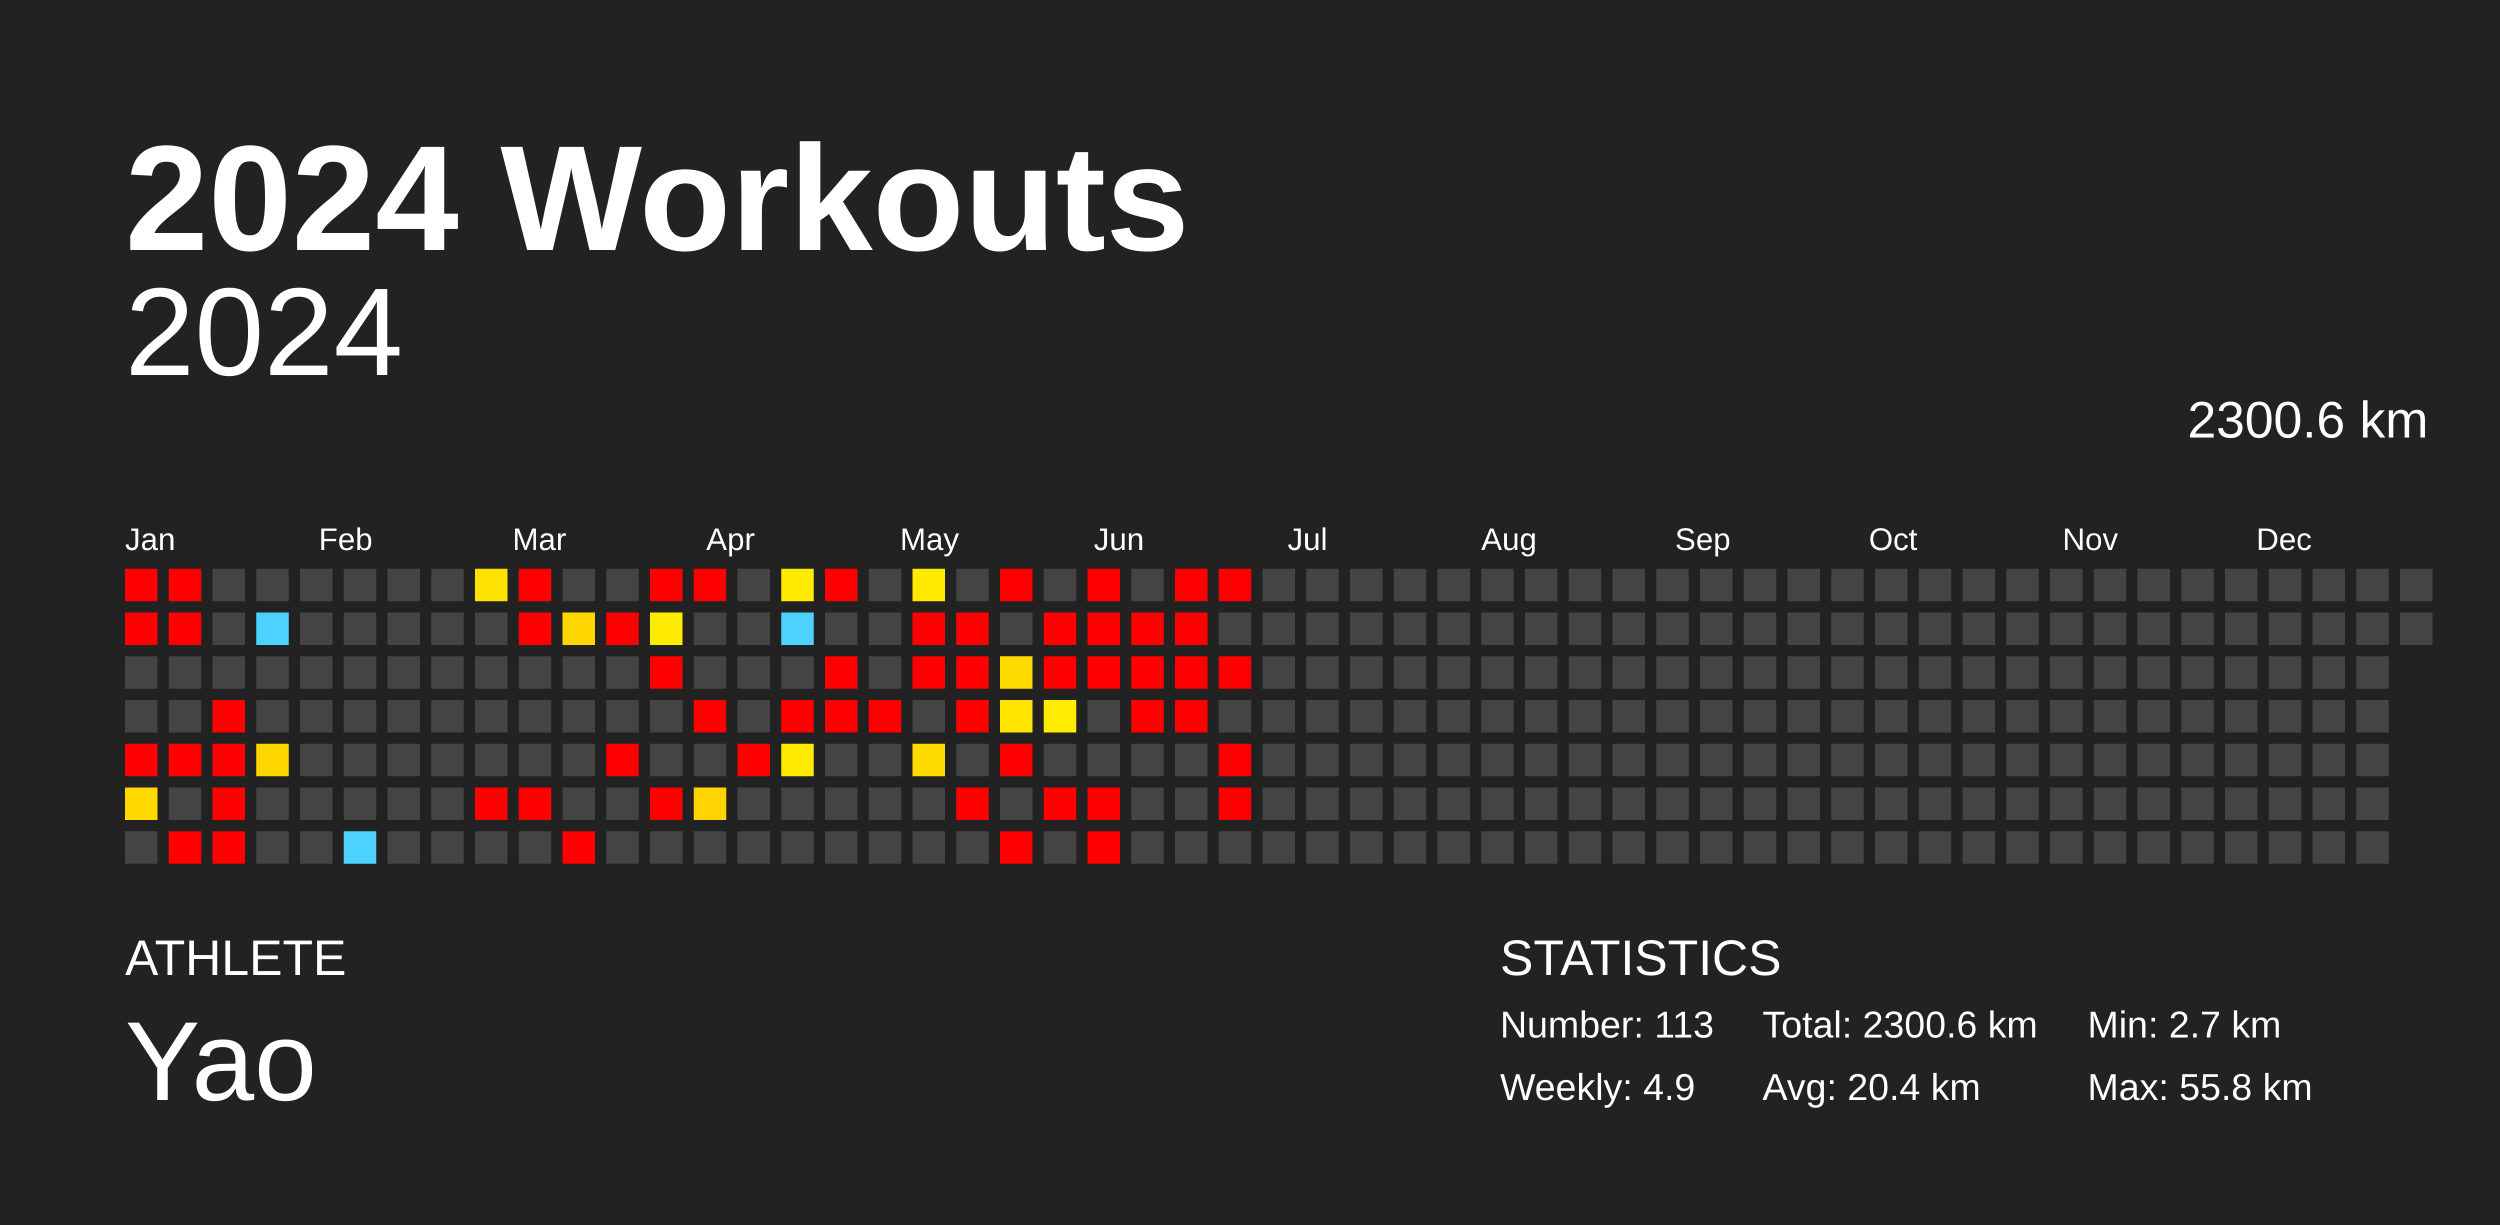
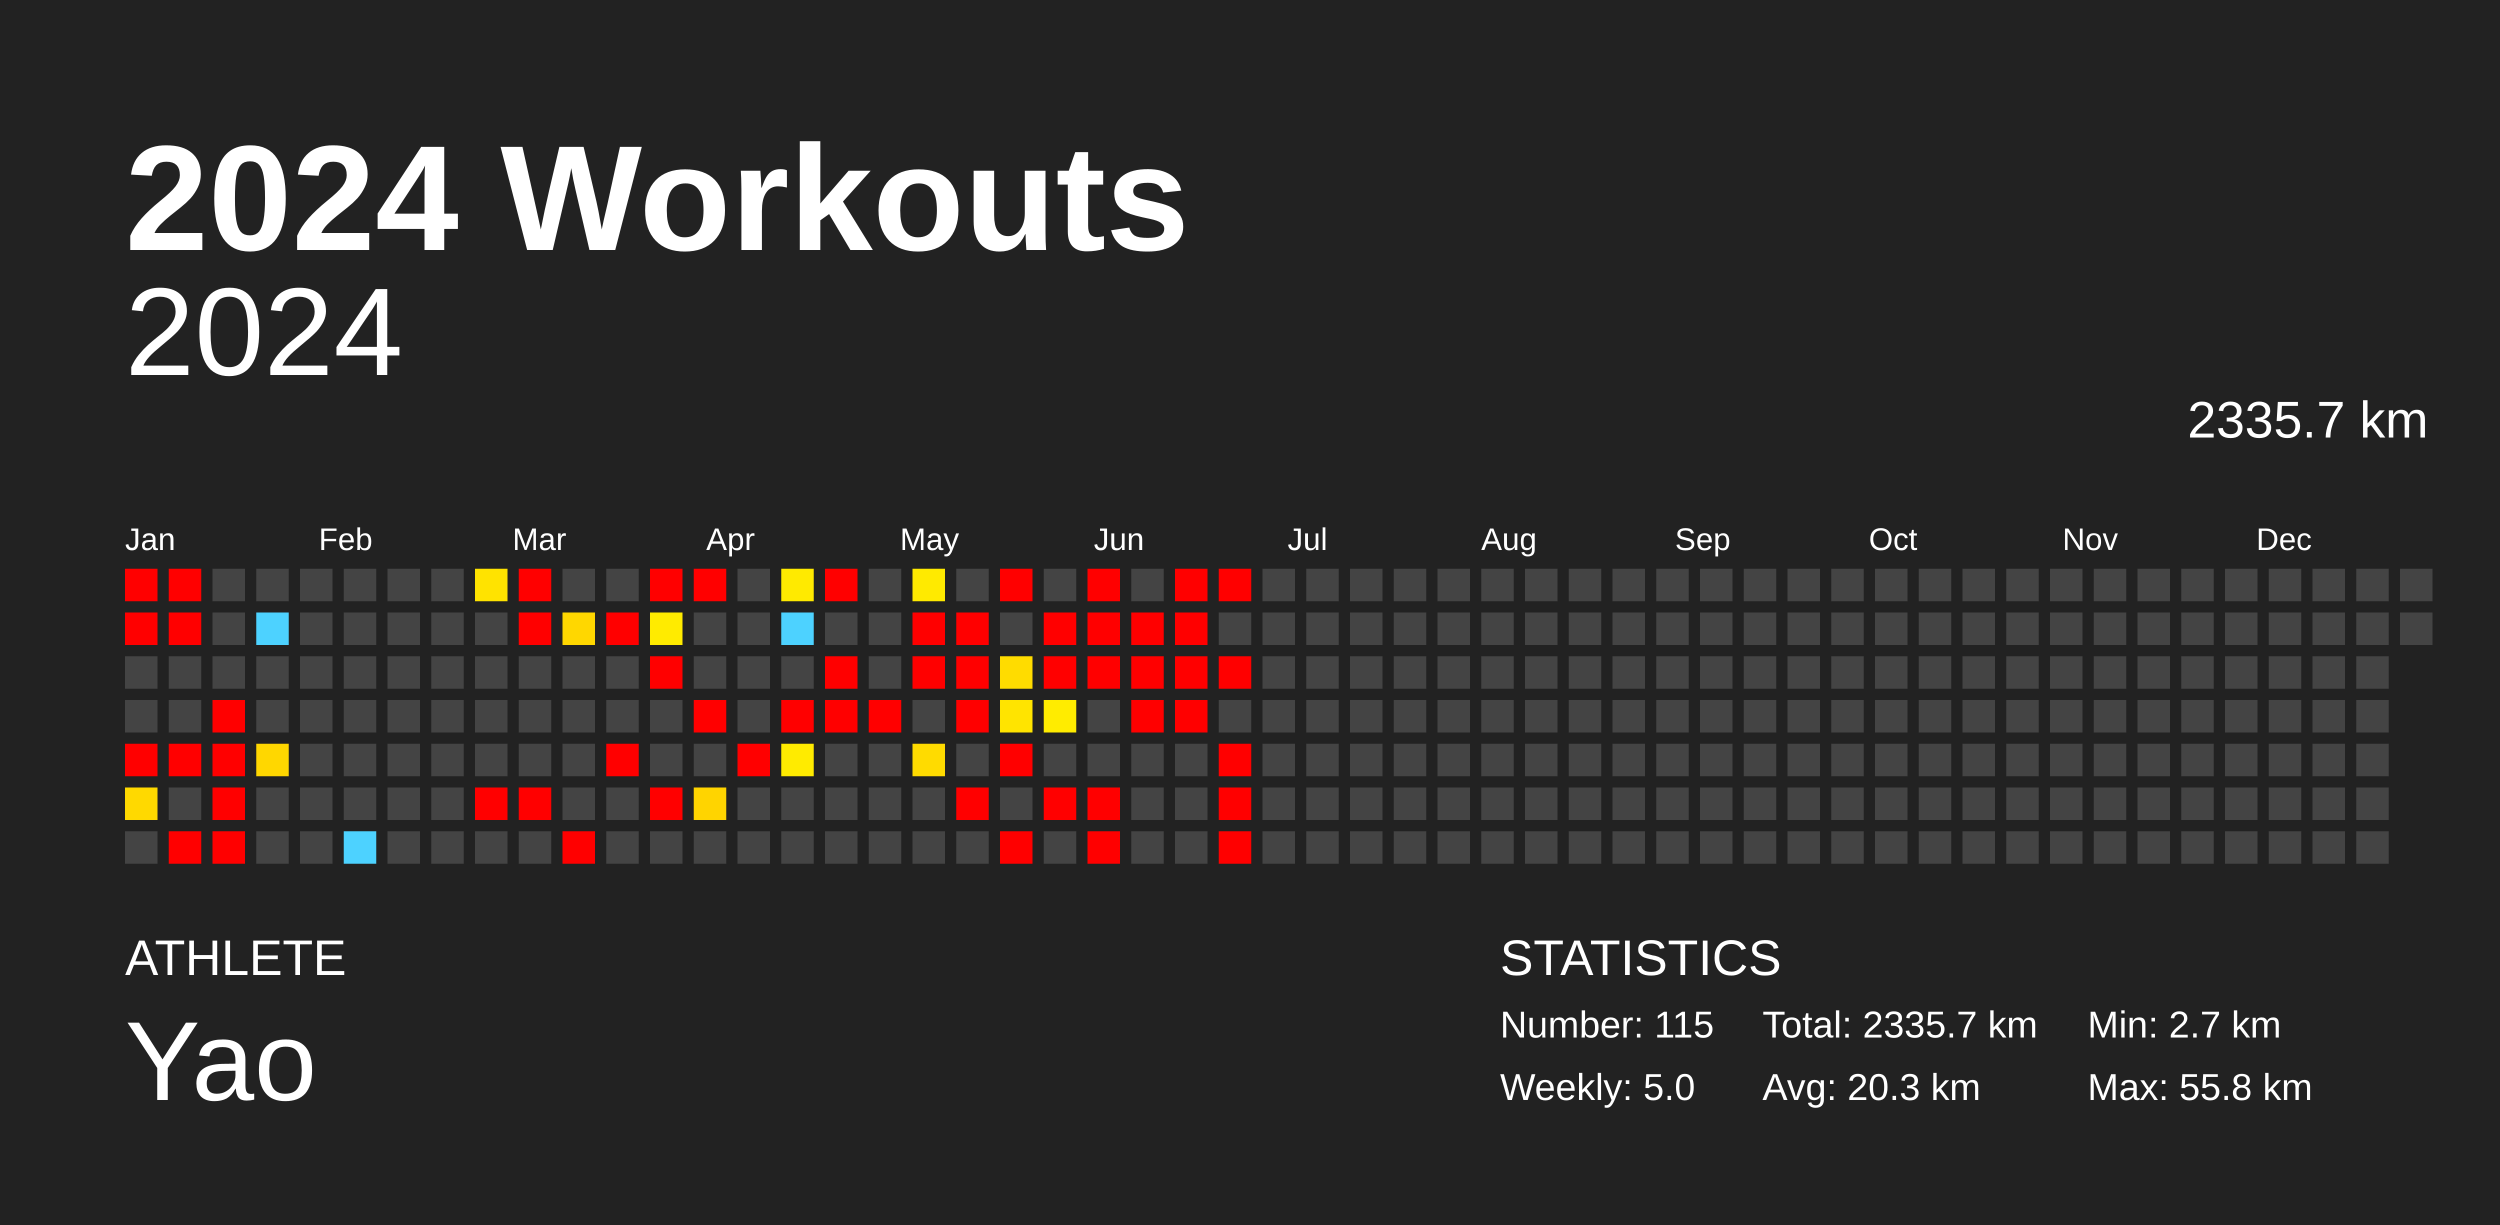
<svg xmlns="http://www.w3.org/2000/svg" baseProfile="full" height="98mm" version="1.1" viewBox="0,0,200,98" width="200mm">
  <defs />
  <rect fill="#222222" height="98" width="200" x="0" y="0" />
  <text fill="#FFFFFF" style="font-size:12px; font-family:Arial; font-weight:bold;" x="10" y="20">2024 Workouts</text>
  <text fill="#FFFFFF" style="font-size:4px; font-family:Arial" x="10" y="78">ATHLETE</text>
  <text fill="#FFFFFF" style="font-size:9px; font-family:Arial" x="10" y="88">Yao</text>
  <text fill="#FFFFFF" style="font-size:4px; font-family:Arial" x="120" y="78">STATISTICS</text>
-   <text fill="#FFFFFF" style="font-size:3px; font-family:Arial" x="120" y="83">Number: 113</text>
-   <text fill="#FFFFFF" style="font-size:3px; font-family:Arial" x="120" y="88">Weekly: 4.9</text>
-   <text fill="#FFFFFF" style="font-size:3px; font-family:Arial" x="141" y="83">Total: 2300.6 km</text>
-   <text fill="#FFFFFF" style="font-size:3px; font-family:Arial" x="141" y="88">Avg: 20.4 km</text>
+   <text fill="#FFFFFF" style="font-size:3px; font-family:Arial" x="120" y="83">Number: 115</text>
+   <text fill="#FFFFFF" style="font-size:3px; font-family:Arial" x="120" y="88">Weekly: 5.0</text>
+   <text fill="#FFFFFF" style="font-size:3px; font-family:Arial" x="141" y="83">Total: 2335.7 km</text>
+   <text fill="#FFFFFF" style="font-size:3px; font-family:Arial" x="141" y="88">Avg: 20.3 km</text>
  <text fill="#FFFFFF" style="font-size:3px; font-family:Arial" x="167" y="83">Min: 2.7 km</text>
  <text fill="#FFFFFF" style="font-size:3px; font-family:Arial" x="167" y="88">Max: 55.8 km</text>
  <text alignment-baseline="hanging" fill="#FFFFFF" style="font-size:10.0px; font-family:Arial;" x="10" y="30">2024</text>
-   <text alignment-baseline="hanging" fill="#FFFFFF" style="font-size:4.125px; font-family:Arial;" x="175" y="35">2300.6 km</text>
+   <text alignment-baseline="hanging" fill="#FFFFFF" style="font-size:4.125px; font-family:Arial;" x="175" y="35">2335.7 km</text>
  <text fill="#FFFFFF" style="font-size:2.5px; font-family:Arial" x="10.0" y="44">Jan</text>
  <text fill="#FFFFFF" style="font-size:2.5px; font-family:Arial" x="25.5" y="44">Feb</text>
  <text fill="#FFFFFF" style="font-size:2.5px; font-family:Arial" x="41.0" y="44">Mar</text>
  <text fill="#FFFFFF" style="font-size:2.5px; font-family:Arial" x="56.5" y="44">Apr</text>
  <text fill="#FFFFFF" style="font-size:2.5px; font-family:Arial" x="72.0" y="44">May</text>
  <text fill="#FFFFFF" style="font-size:2.5px; font-family:Arial" x="87.5" y="44">Jun</text>
  <text fill="#FFFFFF" style="font-size:2.5px; font-family:Arial" x="103.0" y="44">Jul</text>
  <text fill="#FFFFFF" style="font-size:2.5px; font-family:Arial" x="118.5" y="44">Aug</text>
  <text fill="#FFFFFF" style="font-size:2.5px; font-family:Arial" x="134.0" y="44">Sep</text>
  <text fill="#FFFFFF" style="font-size:2.5px; font-family:Arial" x="149.5" y="44">Oct</text>
  <text fill="#FFFFFF" style="font-size:2.5px; font-family:Arial" x="165.0" y="44">Nov</text>
  <text fill="#FFFFFF" style="font-size:2.5px; font-family:Arial" x="180.5" y="44">Dec</text>
  <rect fill="red" height="2.6" width="2.6" x="10.0" y="45.5" />
  <rect fill="red" height="2.6" width="2.6" x="10.0" y="49.0" />
  <rect fill="#444444" height="2.6" width="2.6" x="10.0" y="52.5" />
  <rect fill="#444444" height="2.6" width="2.6" x="10.0" y="56.0" />
  <rect fill="red" height="2.6" width="2.6" x="10.0" y="59.5" />
  <rect fill="#ffd900" height="2.6" width="2.6" x="10.0" y="63.0" />
  <rect fill="#444444" height="2.6" width="2.6" x="10.0" y="66.5" />
  <rect fill="red" height="2.6" width="2.6" x="13.5" y="45.5" />
  <rect fill="red" height="2.6" width="2.6" x="13.5" y="49.0" />
  <rect fill="#444444" height="2.6" width="2.6" x="13.5" y="52.5" />
  <rect fill="#444444" height="2.6" width="2.6" x="13.5" y="56.0" />
  <rect fill="red" height="2.6" width="2.6" x="13.5" y="59.5" />
  <rect fill="#444444" height="2.6" width="2.6" x="13.5" y="63.0" />
  <rect fill="red" height="2.6" width="2.6" x="13.5" y="66.5" />
  <rect fill="#444444" height="2.6" width="2.6" x="17.0" y="45.5" />
  <rect fill="#444444" height="2.6" width="2.6" x="17.0" y="49.0" />
  <rect fill="#444444" height="2.6" width="2.6" x="17.0" y="52.5" />
  <rect fill="red" height="2.6" width="2.6" x="17.0" y="56.0" />
  <rect fill="red" height="2.6" width="2.6" x="17.0" y="59.5" />
  <rect fill="red" height="2.6" width="2.6" x="17.0" y="63.0" />
  <rect fill="red" height="2.6" width="2.6" x="17.0" y="66.5" />
  <rect fill="#444444" height="2.6" width="2.6" x="20.5" y="45.5" />
  <rect fill="#4dd2ff" height="2.6" width="2.6" x="20.5" y="49.0" />
  <rect fill="#444444" height="2.6" width="2.6" x="20.5" y="52.5" />
  <rect fill="#444444" height="2.6" width="2.6" x="20.5" y="56.0" />
  <rect fill="#ffd700" height="2.6" width="2.6" x="20.5" y="59.5" />
  <rect fill="#444444" height="2.6" width="2.6" x="20.5" y="63.0" />
  <rect fill="#444444" height="2.6" width="2.6" x="20.5" y="66.5" />
  <rect fill="#444444" height="2.6" width="2.6" x="24.0" y="45.5" />
  <rect fill="#444444" height="2.6" width="2.6" x="24.0" y="49.0" />
  <rect fill="#444444" height="2.6" width="2.6" x="24.0" y="52.5" />
  <rect fill="#444444" height="2.6" width="2.6" x="24.0" y="56.0" />
  <rect fill="#444444" height="2.6" width="2.6" x="24.0" y="59.5" />
  <rect fill="#444444" height="2.6" width="2.6" x="24.0" y="63.0" />
  <rect fill="#444444" height="2.6" width="2.6" x="24.0" y="66.5" />
  <rect fill="#444444" height="2.6" width="2.6" x="27.5" y="45.5" />
  <rect fill="#444444" height="2.6" width="2.6" x="27.5" y="49.0" />
  <rect fill="#444444" height="2.6" width="2.6" x="27.5" y="52.5" />
  <rect fill="#444444" height="2.6" width="2.6" x="27.5" y="56.0" />
  <rect fill="#444444" height="2.6" width="2.6" x="27.5" y="59.5" />
  <rect fill="#444444" height="2.6" width="2.6" x="27.5" y="63.0" />
  <rect fill="#4dd2ff" height="2.6" width="2.6" x="27.5" y="66.5" />
  <rect fill="#444444" height="2.6" width="2.6" x="31.0" y="45.5" />
  <rect fill="#444444" height="2.6" width="2.6" x="31.0" y="49.0" />
  <rect fill="#444444" height="2.6" width="2.6" x="31.0" y="52.5" />
  <rect fill="#444444" height="2.6" width="2.6" x="31.0" y="56.0" />
  <rect fill="#444444" height="2.6" width="2.6" x="31.0" y="59.5" />
  <rect fill="#444444" height="2.6" width="2.6" x="31.0" y="63.0" />
  <rect fill="#444444" height="2.6" width="2.6" x="31.0" y="66.5" />
  <rect fill="#444444" height="2.6" width="2.6" x="34.5" y="45.5" />
  <rect fill="#444444" height="2.6" width="2.6" x="34.5" y="49.0" />
  <rect fill="#444444" height="2.6" width="2.6" x="34.5" y="52.5" />
  <rect fill="#444444" height="2.6" width="2.6" x="34.5" y="56.0" />
  <rect fill="#444444" height="2.6" width="2.6" x="34.5" y="59.5" />
  <rect fill="#444444" height="2.6" width="2.6" x="34.5" y="63.0" />
  <rect fill="#444444" height="2.6" width="2.6" x="34.5" y="66.5" />
  <rect fill="#ffe300" height="2.6" width="2.6" x="38.0" y="45.5" />
  <rect fill="#444444" height="2.6" width="2.6" x="38.0" y="49.0" />
  <rect fill="#444444" height="2.6" width="2.6" x="38.0" y="52.5" />
  <rect fill="#444444" height="2.6" width="2.6" x="38.0" y="56.0" />
  <rect fill="#444444" height="2.6" width="2.6" x="38.0" y="59.5" />
  <rect fill="red" height="2.6" width="2.6" x="38.0" y="63.0" />
  <rect fill="#444444" height="2.6" width="2.6" x="38.0" y="66.5" />
  <rect fill="red" height="2.6" width="2.6" x="41.5" y="45.5" />
  <rect fill="red" height="2.6" width="2.6" x="41.5" y="49.0" />
  <rect fill="#444444" height="2.6" width="2.6" x="41.5" y="52.5" />
  <rect fill="#444444" height="2.6" width="2.6" x="41.5" y="56.0" />
  <rect fill="#444444" height="2.6" width="2.6" x="41.5" y="59.5" />
  <rect fill="red" height="2.6" width="2.6" x="41.5" y="63.0" />
  <rect fill="#444444" height="2.6" width="2.6" x="41.5" y="66.5" />
  <rect fill="#444444" height="2.6" width="2.6" x="45.0" y="45.5" />
  <rect fill="#ffd700" height="2.6" width="2.6" x="45.0" y="49.0" />
  <rect fill="#444444" height="2.6" width="2.6" x="45.0" y="52.5" />
  <rect fill="#444444" height="2.6" width="2.6" x="45.0" y="56.0" />
  <rect fill="#444444" height="2.6" width="2.6" x="45.0" y="59.5" />
  <rect fill="#444444" height="2.6" width="2.6" x="45.0" y="63.0" />
  <rect fill="red" height="2.6" width="2.6" x="45.0" y="66.5" />
  <rect fill="#444444" height="2.6" width="2.6" x="48.5" y="45.5" />
  <rect fill="red" height="2.6" width="2.6" x="48.5" y="49.0" />
  <rect fill="#444444" height="2.6" width="2.6" x="48.5" y="52.5" />
  <rect fill="#444444" height="2.6" width="2.6" x="48.5" y="56.0" />
  <rect fill="red" height="2.6" width="2.6" x="48.5" y="59.5" />
  <rect fill="#444444" height="2.6" width="2.6" x="48.5" y="63.0" />
  <rect fill="#444444" height="2.6" width="2.6" x="48.5" y="66.5" />
  <rect fill="red" height="2.6" width="2.6" x="52.0" y="45.5" />
  <rect fill="#ffeb00" height="2.6" width="2.6" x="52.0" y="49.0" />
  <rect fill="red" height="2.6" width="2.6" x="52.0" y="52.5" />
  <rect fill="#444444" height="2.6" width="2.6" x="52.0" y="56.0" />
  <rect fill="#444444" height="2.6" width="2.6" x="52.0" y="59.5" />
  <rect fill="red" height="2.6" width="2.6" x="52.0" y="63.0" />
  <rect fill="#444444" height="2.6" width="2.6" x="52.0" y="66.5" />
  <rect fill="red" height="2.6" width="2.6" x="55.5" y="45.5" />
  <rect fill="#444444" height="2.6" width="2.6" x="55.5" y="49.0" />
  <rect fill="#444444" height="2.6" width="2.6" x="55.5" y="52.5" />
  <rect fill="red" height="2.6" width="2.6" x="55.5" y="56.0" />
  <rect fill="#444444" height="2.6" width="2.6" x="55.5" y="59.5" />
  <rect fill="#ffd400" height="2.6" width="2.6" x="55.5" y="63.0" />
  <rect fill="#444444" height="2.6" width="2.6" x="55.5" y="66.5" />
  <rect fill="#444444" height="2.6" width="2.6" x="59.0" y="45.5" />
  <rect fill="#444444" height="2.6" width="2.6" x="59.0" y="49.0" />
  <rect fill="#444444" height="2.6" width="2.6" x="59.0" y="52.5" />
  <rect fill="#444444" height="2.6" width="2.6" x="59.0" y="56.0" />
  <rect fill="red" height="2.6" width="2.6" x="59.0" y="59.5" />
  <rect fill="#444444" height="2.6" width="2.6" x="59.0" y="63.0" />
  <rect fill="#444444" height="2.6" width="2.6" x="59.0" y="66.5" />
  <rect fill="#ffea00" height="2.6" width="2.6" x="62.5" y="45.5" />
  <rect fill="#4dd2ff" height="2.6" width="2.6" x="62.5" y="49.0" />
  <rect fill="#444444" height="2.6" width="2.6" x="62.5" y="52.5" />
  <rect fill="red" height="2.6" width="2.6" x="62.5" y="56.0" />
  <rect fill="#ffeb00" height="2.6" width="2.6" x="62.5" y="59.5" />
  <rect fill="#444444" height="2.6" width="2.6" x="62.5" y="63.0" />
  <rect fill="#444444" height="2.6" width="2.6" x="62.5" y="66.5" />
  <rect fill="red" height="2.6" width="2.6" x="66.0" y="45.5" />
  <rect fill="#444444" height="2.6" width="2.6" x="66.0" y="49.0" />
  <rect fill="red" height="2.6" width="2.6" x="66.0" y="52.5" />
  <rect fill="red" height="2.6" width="2.6" x="66.0" y="56.0" />
  <rect fill="#444444" height="2.6" width="2.6" x="66.0" y="59.5" />
  <rect fill="#444444" height="2.6" width="2.6" x="66.0" y="63.0" />
  <rect fill="#444444" height="2.6" width="2.6" x="66.0" y="66.5" />
  <rect fill="#444444" height="2.6" width="2.6" x="69.5" y="45.5" />
  <rect fill="#444444" height="2.6" width="2.6" x="69.5" y="49.0" />
  <rect fill="#444444" height="2.6" width="2.6" x="69.5" y="52.5" />
  <rect fill="red" height="2.6" width="2.6" x="69.5" y="56.0" />
  <rect fill="#444444" height="2.6" width="2.6" x="69.5" y="59.5" />
  <rect fill="#444444" height="2.6" width="2.6" x="69.5" y="63.0" />
  <rect fill="#444444" height="2.6" width="2.6" x="69.5" y="66.5" />
  <rect fill="#ffea00" height="2.6" width="2.6" x="73.0" y="45.5" />
  <rect fill="red" height="2.6" width="2.6" x="73.0" y="49.0" />
  <rect fill="red" height="2.6" width="2.6" x="73.0" y="52.5" />
  <rect fill="#444444" height="2.6" width="2.6" x="73.0" y="56.0" />
  <rect fill="#ffdb00" height="2.6" width="2.6" x="73.0" y="59.5" />
  <rect fill="#444444" height="2.6" width="2.6" x="73.0" y="63.0" />
  <rect fill="#444444" height="2.6" width="2.6" x="73.0" y="66.5" />
  <rect fill="#444444" height="2.6" width="2.6" x="76.5" y="45.5" />
  <rect fill="red" height="2.6" width="2.6" x="76.5" y="49.0" />
  <rect fill="red" height="2.6" width="2.6" x="76.5" y="52.5" />
  <rect fill="red" height="2.6" width="2.6" x="76.5" y="56.0" />
  <rect fill="#444444" height="2.6" width="2.6" x="76.5" y="59.5" />
  <rect fill="red" height="2.6" width="2.6" x="76.5" y="63.0" />
  <rect fill="#444444" height="2.6" width="2.6" x="76.5" y="66.5" />
  <rect fill="red" height="2.6" width="2.6" x="80.0" y="45.5" />
  <rect fill="#444444" height="2.6" width="2.6" x="80.0" y="49.0" />
  <rect fill="#ffdc00" height="2.6" width="2.6" x="80.0" y="52.5" />
  <rect fill="#ffe400" height="2.6" width="2.6" x="80.0" y="56.0" />
  <rect fill="red" height="2.6" width="2.6" x="80.0" y="59.5" />
  <rect fill="#444444" height="2.6" width="2.6" x="80.0" y="63.0" />
  <rect fill="red" height="2.6" width="2.6" x="80.0" y="66.5" />
  <rect fill="#444444" height="2.6" width="2.6" x="83.5" y="45.5" />
  <rect fill="red" height="2.6" width="2.6" x="83.5" y="49.0" />
  <rect fill="red" height="2.6" width="2.6" x="83.5" y="52.5" />
  <rect fill="#ffec00" height="2.6" width="2.6" x="83.5" y="56.0" />
  <rect fill="#444444" height="2.6" width="2.6" x="83.5" y="59.5" />
  <rect fill="red" height="2.6" width="2.6" x="83.5" y="63.0" />
  <rect fill="#444444" height="2.6" width="2.6" x="83.5" y="66.5" />
  <rect fill="red" height="2.6" width="2.6" x="87.0" y="45.5" />
  <rect fill="red" height="2.6" width="2.6" x="87.0" y="49.0" />
  <rect fill="red" height="2.6" width="2.6" x="87.0" y="52.5" />
  <rect fill="#444444" height="2.6" width="2.6" x="87.0" y="56.0" />
  <rect fill="#444444" height="2.6" width="2.6" x="87.0" y="59.5" />
  <rect fill="red" height="2.6" width="2.6" x="87.0" y="63.0" />
  <rect fill="red" height="2.6" width="2.6" x="87.0" y="66.5" />
  <rect fill="#444444" height="2.6" width="2.6" x="90.5" y="45.5" />
  <rect fill="red" height="2.6" width="2.6" x="90.5" y="49.0" />
  <rect fill="red" height="2.6" width="2.6" x="90.5" y="52.5" />
  <rect fill="red" height="2.6" width="2.6" x="90.5" y="56.0" />
  <rect fill="#444444" height="2.6" width="2.6" x="90.5" y="59.5" />
  <rect fill="#444444" height="2.6" width="2.6" x="90.5" y="63.0" />
  <rect fill="#444444" height="2.6" width="2.6" x="90.5" y="66.5" />
  <rect fill="red" height="2.6" width="2.6" x="94.0" y="45.5" />
  <rect fill="red" height="2.6" width="2.6" x="94.0" y="49.0" />
  <rect fill="red" height="2.6" width="2.6" x="94.0" y="52.5" />
  <rect fill="red" height="2.6" width="2.6" x="94.0" y="56.0" />
  <rect fill="#444444" height="2.6" width="2.6" x="94.0" y="59.5" />
  <rect fill="#444444" height="2.6" width="2.6" x="94.0" y="63.0" />
  <rect fill="#444444" height="2.6" width="2.6" x="94.0" y="66.5" />
  <rect fill="red" height="2.6" width="2.6" x="97.5" y="45.5" />
  <rect fill="#444444" height="2.6" width="2.6" x="97.5" y="49.0" />
  <rect fill="red" height="2.6" width="2.6" x="97.5" y="52.5" />
  <rect fill="#444444" height="2.6" width="2.6" x="97.5" y="56.0" />
  <rect fill="red" height="2.6" width="2.6" x="97.5" y="59.5" />
  <rect fill="red" height="2.6" width="2.6" x="97.5" y="63.0" />
-   <rect fill="#444444" height="2.6" width="2.6" x="97.5" y="66.5" />
+   <rect fill="red" height="2.6" width="2.6" x="97.5" y="66.5" />
  <rect fill="#444444" height="2.6" width="2.6" x="101.0" y="45.5" />
  <rect fill="#444444" height="2.6" width="2.6" x="101.0" y="49.0" />
  <rect fill="#444444" height="2.6" width="2.6" x="101.0" y="52.5" />
  <rect fill="#444444" height="2.6" width="2.6" x="101.0" y="56.0" />
  <rect fill="#444444" height="2.6" width="2.6" x="101.0" y="59.5" />
  <rect fill="#444444" height="2.6" width="2.6" x="101.0" y="63.0" />
  <rect fill="#444444" height="2.6" width="2.6" x="101.0" y="66.5" />
  <rect fill="#444444" height="2.6" width="2.6" x="104.5" y="45.5" />
  <rect fill="#444444" height="2.6" width="2.6" x="104.5" y="49.0" />
  <rect fill="#444444" height="2.6" width="2.6" x="104.5" y="52.5" />
  <rect fill="#444444" height="2.6" width="2.6" x="104.5" y="56.0" />
  <rect fill="#444444" height="2.6" width="2.6" x="104.5" y="59.5" />
  <rect fill="#444444" height="2.6" width="2.6" x="104.5" y="63.0" />
  <rect fill="#444444" height="2.6" width="2.6" x="104.5" y="66.5" />
  <rect fill="#444444" height="2.6" width="2.6" x="108.0" y="45.5" />
  <rect fill="#444444" height="2.6" width="2.6" x="108.0" y="49.0" />
  <rect fill="#444444" height="2.6" width="2.6" x="108.0" y="52.5" />
  <rect fill="#444444" height="2.6" width="2.6" x="108.0" y="56.0" />
  <rect fill="#444444" height="2.6" width="2.6" x="108.0" y="59.5" />
  <rect fill="#444444" height="2.6" width="2.6" x="108.0" y="63.0" />
  <rect fill="#444444" height="2.6" width="2.6" x="108.0" y="66.5" />
  <rect fill="#444444" height="2.6" width="2.6" x="111.5" y="45.5" />
  <rect fill="#444444" height="2.6" width="2.6" x="111.5" y="49.0" />
  <rect fill="#444444" height="2.6" width="2.6" x="111.5" y="52.5" />
  <rect fill="#444444" height="2.6" width="2.6" x="111.5" y="56.0" />
  <rect fill="#444444" height="2.6" width="2.6" x="111.5" y="59.5" />
  <rect fill="#444444" height="2.6" width="2.6" x="111.5" y="63.0" />
  <rect fill="#444444" height="2.6" width="2.6" x="111.5" y="66.5" />
  <rect fill="#444444" height="2.6" width="2.6" x="115.0" y="45.5" />
  <rect fill="#444444" height="2.6" width="2.6" x="115.0" y="49.0" />
  <rect fill="#444444" height="2.6" width="2.6" x="115.0" y="52.5" />
  <rect fill="#444444" height="2.6" width="2.6" x="115.0" y="56.0" />
  <rect fill="#444444" height="2.6" width="2.6" x="115.0" y="59.5" />
  <rect fill="#444444" height="2.6" width="2.6" x="115.0" y="63.0" />
  <rect fill="#444444" height="2.6" width="2.6" x="115.0" y="66.5" />
  <rect fill="#444444" height="2.6" width="2.6" x="118.5" y="45.5" />
  <rect fill="#444444" height="2.6" width="2.6" x="118.5" y="49.0" />
  <rect fill="#444444" height="2.6" width="2.6" x="118.5" y="52.5" />
  <rect fill="#444444" height="2.6" width="2.6" x="118.5" y="56.0" />
  <rect fill="#444444" height="2.6" width="2.6" x="118.5" y="59.5" />
  <rect fill="#444444" height="2.6" width="2.6" x="118.5" y="63.0" />
  <rect fill="#444444" height="2.6" width="2.6" x="118.5" y="66.5" />
  <rect fill="#444444" height="2.6" width="2.6" x="122.0" y="45.5" />
  <rect fill="#444444" height="2.6" width="2.6" x="122.0" y="49.0" />
  <rect fill="#444444" height="2.6" width="2.6" x="122.0" y="52.5" />
  <rect fill="#444444" height="2.6" width="2.6" x="122.0" y="56.0" />
  <rect fill="#444444" height="2.6" width="2.6" x="122.0" y="59.5" />
  <rect fill="#444444" height="2.6" width="2.6" x="122.0" y="63.0" />
  <rect fill="#444444" height="2.6" width="2.6" x="122.0" y="66.5" />
  <rect fill="#444444" height="2.6" width="2.6" x="125.5" y="45.5" />
  <rect fill="#444444" height="2.6" width="2.6" x="125.5" y="49.0" />
  <rect fill="#444444" height="2.6" width="2.6" x="125.5" y="52.5" />
  <rect fill="#444444" height="2.6" width="2.6" x="125.5" y="56.0" />
  <rect fill="#444444" height="2.6" width="2.6" x="125.5" y="59.5" />
  <rect fill="#444444" height="2.6" width="2.6" x="125.5" y="63.0" />
  <rect fill="#444444" height="2.6" width="2.6" x="125.5" y="66.5" />
  <rect fill="#444444" height="2.6" width="2.6" x="129.0" y="45.5" />
  <rect fill="#444444" height="2.6" width="2.6" x="129.0" y="49.0" />
  <rect fill="#444444" height="2.6" width="2.6" x="129.0" y="52.5" />
  <rect fill="#444444" height="2.6" width="2.6" x="129.0" y="56.0" />
  <rect fill="#444444" height="2.6" width="2.6" x="129.0" y="59.5" />
  <rect fill="#444444" height="2.6" width="2.6" x="129.0" y="63.0" />
  <rect fill="#444444" height="2.6" width="2.6" x="129.0" y="66.5" />
  <rect fill="#444444" height="2.6" width="2.6" x="132.5" y="45.5" />
  <rect fill="#444444" height="2.6" width="2.6" x="132.5" y="49.0" />
  <rect fill="#444444" height="2.6" width="2.6" x="132.5" y="52.5" />
  <rect fill="#444444" height="2.6" width="2.6" x="132.5" y="56.0" />
  <rect fill="#444444" height="2.6" width="2.6" x="132.5" y="59.5" />
  <rect fill="#444444" height="2.6" width="2.6" x="132.5" y="63.0" />
  <rect fill="#444444" height="2.6" width="2.6" x="132.5" y="66.5" />
  <rect fill="#444444" height="2.6" width="2.6" x="136.0" y="45.5" />
  <rect fill="#444444" height="2.6" width="2.6" x="136.0" y="49.0" />
  <rect fill="#444444" height="2.6" width="2.6" x="136.0" y="52.5" />
  <rect fill="#444444" height="2.6" width="2.6" x="136.0" y="56.0" />
  <rect fill="#444444" height="2.6" width="2.6" x="136.0" y="59.5" />
  <rect fill="#444444" height="2.6" width="2.6" x="136.0" y="63.0" />
  <rect fill="#444444" height="2.6" width="2.6" x="136.0" y="66.5" />
  <rect fill="#444444" height="2.6" width="2.6" x="139.5" y="45.5" />
  <rect fill="#444444" height="2.6" width="2.6" x="139.5" y="49.0" />
  <rect fill="#444444" height="2.6" width="2.6" x="139.5" y="52.5" />
  <rect fill="#444444" height="2.6" width="2.6" x="139.5" y="56.0" />
  <rect fill="#444444" height="2.6" width="2.6" x="139.5" y="59.5" />
  <rect fill="#444444" height="2.6" width="2.6" x="139.5" y="63.0" />
  <rect fill="#444444" height="2.6" width="2.6" x="139.5" y="66.5" />
  <rect fill="#444444" height="2.6" width="2.6" x="143.0" y="45.5" />
  <rect fill="#444444" height="2.6" width="2.6" x="143.0" y="49.0" />
  <rect fill="#444444" height="2.6" width="2.6" x="143.0" y="52.5" />
  <rect fill="#444444" height="2.6" width="2.6" x="143.0" y="56.0" />
  <rect fill="#444444" height="2.6" width="2.6" x="143.0" y="59.5" />
  <rect fill="#444444" height="2.6" width="2.6" x="143.0" y="63.0" />
  <rect fill="#444444" height="2.6" width="2.6" x="143.0" y="66.5" />
  <rect fill="#444444" height="2.6" width="2.6" x="146.5" y="45.5" />
  <rect fill="#444444" height="2.6" width="2.6" x="146.5" y="49.0" />
  <rect fill="#444444" height="2.6" width="2.6" x="146.5" y="52.5" />
  <rect fill="#444444" height="2.6" width="2.6" x="146.5" y="56.0" />
  <rect fill="#444444" height="2.6" width="2.6" x="146.5" y="59.5" />
  <rect fill="#444444" height="2.6" width="2.6" x="146.5" y="63.0" />
  <rect fill="#444444" height="2.6" width="2.6" x="146.5" y="66.5" />
  <rect fill="#444444" height="2.6" width="2.6" x="150.0" y="45.5" />
  <rect fill="#444444" height="2.6" width="2.6" x="150.0" y="49.0" />
  <rect fill="#444444" height="2.6" width="2.6" x="150.0" y="52.5" />
  <rect fill="#444444" height="2.6" width="2.6" x="150.0" y="56.0" />
  <rect fill="#444444" height="2.6" width="2.6" x="150.0" y="59.5" />
  <rect fill="#444444" height="2.6" width="2.6" x="150.0" y="63.0" />
  <rect fill="#444444" height="2.6" width="2.6" x="150.0" y="66.5" />
  <rect fill="#444444" height="2.6" width="2.6" x="153.5" y="45.5" />
  <rect fill="#444444" height="2.6" width="2.6" x="153.5" y="49.0" />
  <rect fill="#444444" height="2.6" width="2.6" x="153.5" y="52.5" />
  <rect fill="#444444" height="2.6" width="2.6" x="153.5" y="56.0" />
  <rect fill="#444444" height="2.6" width="2.6" x="153.5" y="59.5" />
  <rect fill="#444444" height="2.6" width="2.6" x="153.5" y="63.0" />
  <rect fill="#444444" height="2.6" width="2.6" x="153.5" y="66.5" />
  <rect fill="#444444" height="2.6" width="2.6" x="157.0" y="45.5" />
  <rect fill="#444444" height="2.6" width="2.6" x="157.0" y="49.0" />
  <rect fill="#444444" height="2.6" width="2.6" x="157.0" y="52.5" />
  <rect fill="#444444" height="2.6" width="2.6" x="157.0" y="56.0" />
  <rect fill="#444444" height="2.6" width="2.6" x="157.0" y="59.5" />
  <rect fill="#444444" height="2.6" width="2.6" x="157.0" y="63.0" />
  <rect fill="#444444" height="2.6" width="2.6" x="157.0" y="66.5" />
  <rect fill="#444444" height="2.6" width="2.6" x="160.5" y="45.5" />
  <rect fill="#444444" height="2.6" width="2.6" x="160.5" y="49.0" />
  <rect fill="#444444" height="2.6" width="2.6" x="160.5" y="52.5" />
  <rect fill="#444444" height="2.6" width="2.6" x="160.5" y="56.0" />
  <rect fill="#444444" height="2.6" width="2.6" x="160.5" y="59.5" />
  <rect fill="#444444" height="2.6" width="2.6" x="160.5" y="63.0" />
  <rect fill="#444444" height="2.6" width="2.6" x="160.5" y="66.5" />
  <rect fill="#444444" height="2.6" width="2.6" x="164.0" y="45.5" />
  <rect fill="#444444" height="2.6" width="2.6" x="164.0" y="49.0" />
  <rect fill="#444444" height="2.6" width="2.6" x="164.0" y="52.5" />
  <rect fill="#444444" height="2.6" width="2.6" x="164.0" y="56.0" />
  <rect fill="#444444" height="2.6" width="2.6" x="164.0" y="59.5" />
  <rect fill="#444444" height="2.6" width="2.6" x="164.0" y="63.0" />
  <rect fill="#444444" height="2.6" width="2.6" x="164.0" y="66.5" />
  <rect fill="#444444" height="2.6" width="2.6" x="167.5" y="45.5" />
  <rect fill="#444444" height="2.6" width="2.6" x="167.5" y="49.0" />
  <rect fill="#444444" height="2.6" width="2.6" x="167.5" y="52.5" />
  <rect fill="#444444" height="2.6" width="2.6" x="167.5" y="56.0" />
  <rect fill="#444444" height="2.6" width="2.6" x="167.5" y="59.5" />
  <rect fill="#444444" height="2.6" width="2.6" x="167.5" y="63.0" />
  <rect fill="#444444" height="2.6" width="2.6" x="167.5" y="66.5" />
  <rect fill="#444444" height="2.6" width="2.6" x="171.0" y="45.5" />
  <rect fill="#444444" height="2.6" width="2.6" x="171.0" y="49.0" />
  <rect fill="#444444" height="2.6" width="2.6" x="171.0" y="52.5" />
  <rect fill="#444444" height="2.6" width="2.6" x="171.0" y="56.0" />
  <rect fill="#444444" height="2.6" width="2.6" x="171.0" y="59.5" />
  <rect fill="#444444" height="2.6" width="2.6" x="171.0" y="63.0" />
  <rect fill="#444444" height="2.6" width="2.6" x="171.0" y="66.5" />
  <rect fill="#444444" height="2.6" width="2.6" x="174.5" y="45.5" />
  <rect fill="#444444" height="2.6" width="2.6" x="174.5" y="49.0" />
  <rect fill="#444444" height="2.6" width="2.6" x="174.5" y="52.5" />
  <rect fill="#444444" height="2.6" width="2.6" x="174.5" y="56.0" />
  <rect fill="#444444" height="2.6" width="2.6" x="174.5" y="59.5" />
  <rect fill="#444444" height="2.6" width="2.6" x="174.5" y="63.0" />
  <rect fill="#444444" height="2.6" width="2.6" x="174.5" y="66.5" />
  <rect fill="#444444" height="2.6" width="2.6" x="178.0" y="45.5" />
  <rect fill="#444444" height="2.6" width="2.6" x="178.0" y="49.0" />
  <rect fill="#444444" height="2.6" width="2.6" x="178.0" y="52.5" />
  <rect fill="#444444" height="2.6" width="2.6" x="178.0" y="56.0" />
  <rect fill="#444444" height="2.6" width="2.6" x="178.0" y="59.5" />
  <rect fill="#444444" height="2.6" width="2.6" x="178.0" y="63.0" />
  <rect fill="#444444" height="2.6" width="2.6" x="178.0" y="66.5" />
  <rect fill="#444444" height="2.6" width="2.6" x="181.5" y="45.5" />
  <rect fill="#444444" height="2.6" width="2.6" x="181.5" y="49.0" />
  <rect fill="#444444" height="2.6" width="2.6" x="181.5" y="52.5" />
  <rect fill="#444444" height="2.6" width="2.6" x="181.5" y="56.0" />
  <rect fill="#444444" height="2.6" width="2.6" x="181.5" y="59.5" />
  <rect fill="#444444" height="2.6" width="2.6" x="181.5" y="63.0" />
  <rect fill="#444444" height="2.6" width="2.6" x="181.5" y="66.5" />
  <rect fill="#444444" height="2.6" width="2.6" x="185.0" y="45.5" />
  <rect fill="#444444" height="2.6" width="2.6" x="185.0" y="49.0" />
  <rect fill="#444444" height="2.6" width="2.6" x="185.0" y="52.5" />
  <rect fill="#444444" height="2.6" width="2.6" x="185.0" y="56.0" />
  <rect fill="#444444" height="2.6" width="2.6" x="185.0" y="59.5" />
  <rect fill="#444444" height="2.6" width="2.6" x="185.0" y="63.0" />
  <rect fill="#444444" height="2.6" width="2.6" x="185.0" y="66.5" />
  <rect fill="#444444" height="2.6" width="2.6" x="188.5" y="45.5" />
  <rect fill="#444444" height="2.6" width="2.6" x="188.5" y="49.0" />
  <rect fill="#444444" height="2.6" width="2.6" x="188.5" y="52.5" />
  <rect fill="#444444" height="2.6" width="2.6" x="188.5" y="56.0" />
  <rect fill="#444444" height="2.6" width="2.6" x="188.5" y="59.5" />
  <rect fill="#444444" height="2.6" width="2.6" x="188.5" y="63.0" />
  <rect fill="#444444" height="2.6" width="2.6" x="188.5" y="66.5" />
  <rect fill="#444444" height="2.6" width="2.6" x="192.0" y="45.5" />
  <rect fill="#444444" height="2.6" width="2.6" x="192.0" y="49.0" />
</svg>
